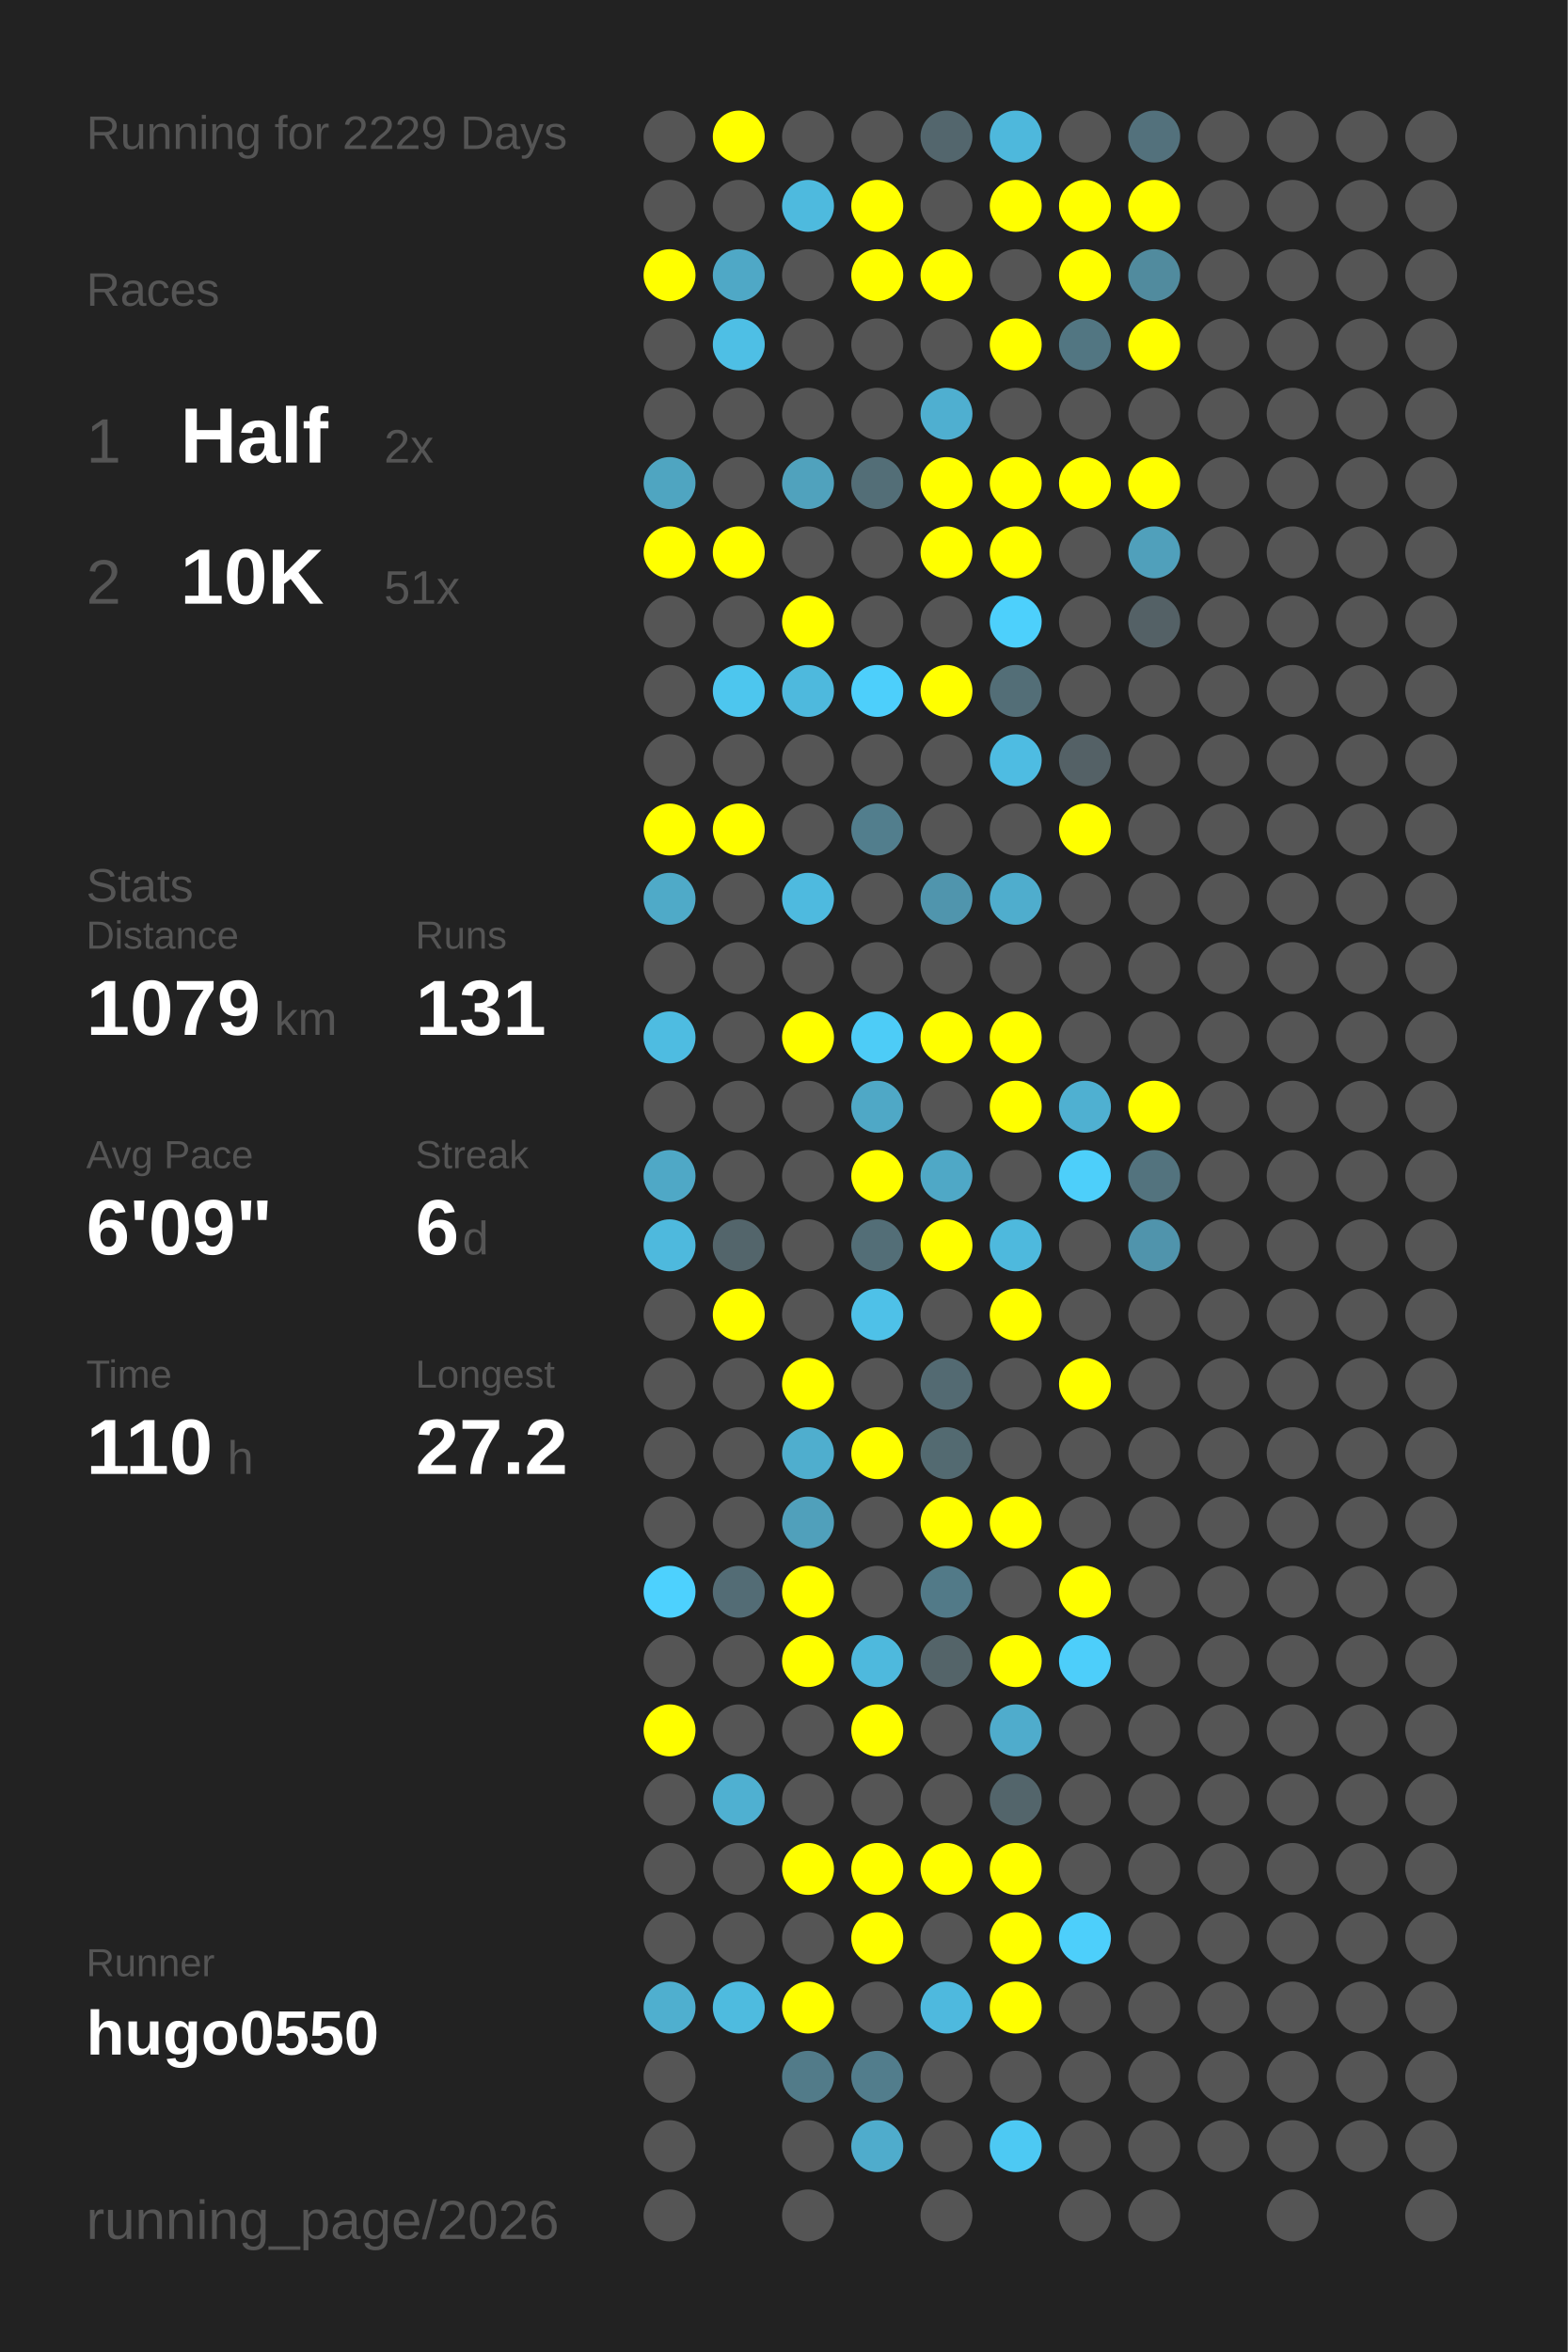
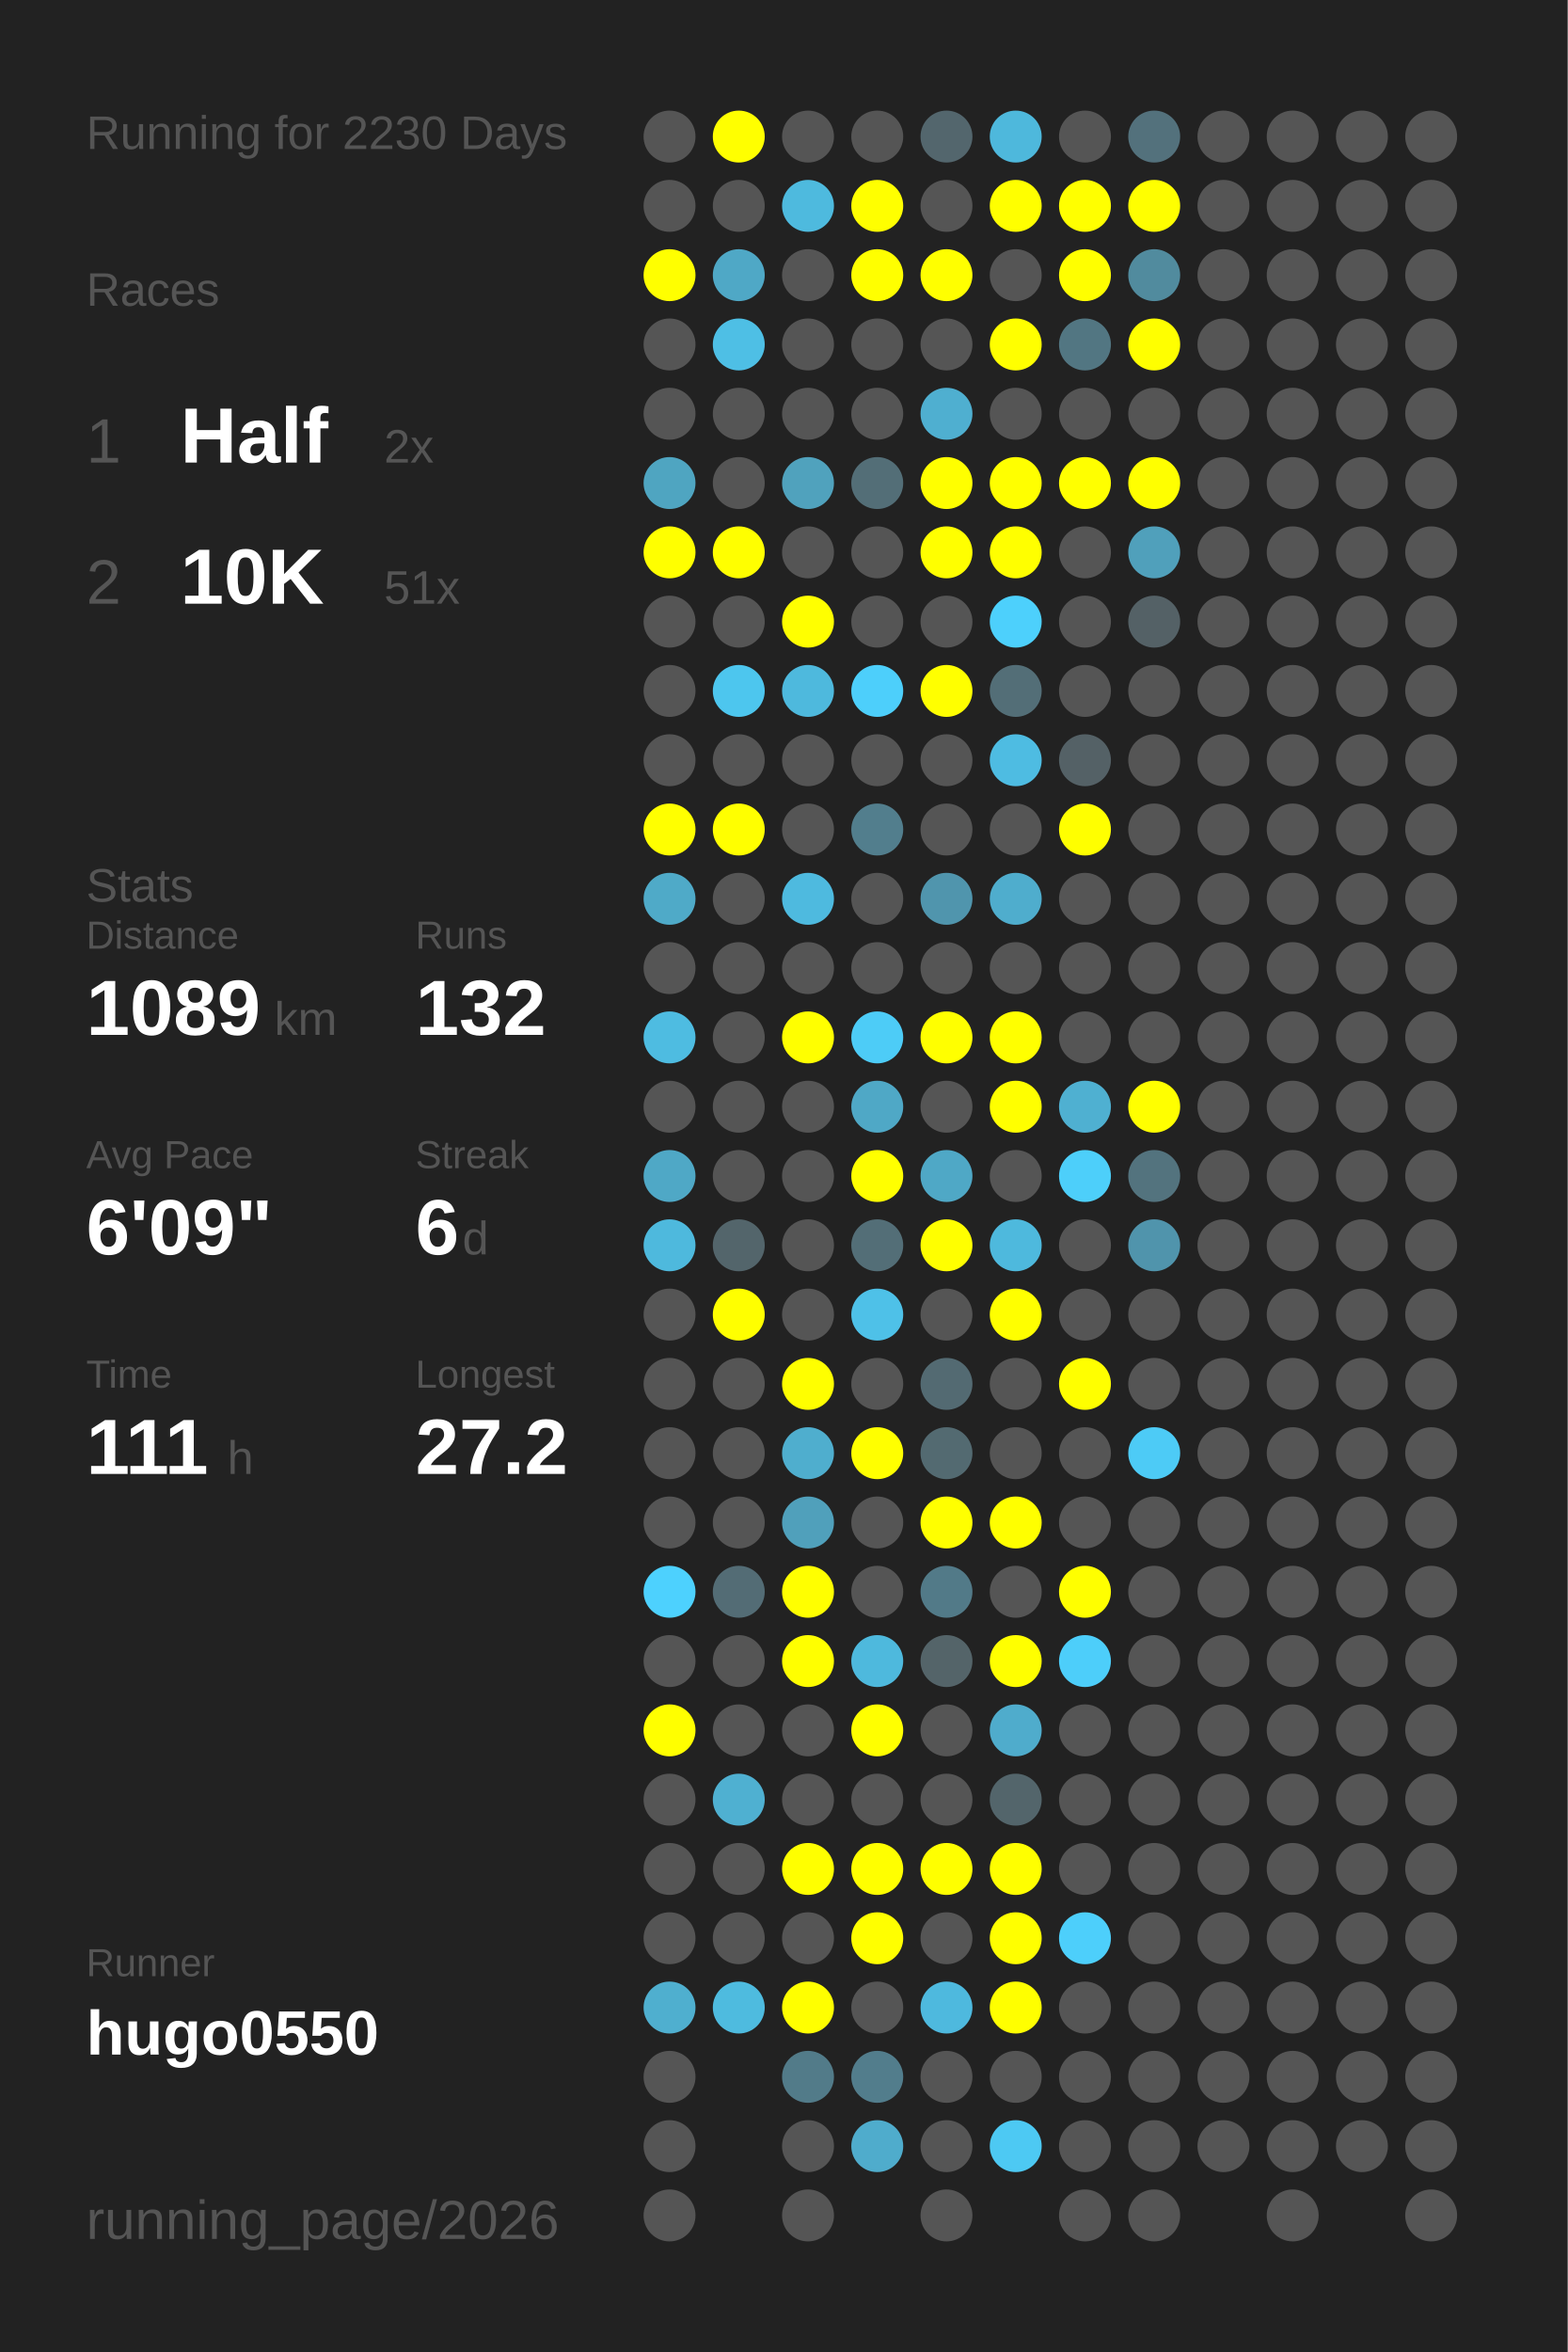
<svg xmlns="http://www.w3.org/2000/svg" baseProfile="full" height="300mm" version="1.1" viewBox="0,0,200,300" width="200mm">
  <defs />
  <rect fill="#222222" height="300" width="200" x="0" y="0" />
-   <text fill="#555555" style="font-size:6px; font-family:Arial;" x="11" y="19">Running for 2229 Days</text>
+   <text fill="#555555" style="font-size:6px; font-family:Arial;" x="11" y="19">Running for 2230 Days</text>
  <text fill="#555555" style="font-size:6px; font-family:Arial;" x="11" y="39">Races</text>
  <text fill="#555555" style="font-size:8px; font-family:Arial;" x="11" y="59">1</text>
  <text fill="#FFFFFF" style="font-size:10px; font-family:Arial; font-weight:bold;" x="23" y="59">Half</text>
  <text fill="#555555" style="font-size:6px; font-family:Arial;" x="49" y="59">2x</text>
  <text fill="#555555" style="font-size:8px; font-family:Arial;" x="11" y="77">2</text>
  <text fill="#FFFFFF" style="font-size:10px; font-family:Arial; font-weight:bold;" x="23" y="77">10K</text>
  <text fill="#555555" style="font-size:6px; font-family:Arial;" x="49" y="77">51x</text>
  <text fill="#555555" style="font-size:6px; font-family:Arial;" x="11" y="115">Stats</text>
  <text fill="#555555" style="font-size:5px; font-family:Arial;" x="11" y="121">Distance</text>
-   <text fill="#FFFFFF" style="font-size:10px; font-family:Arial; font-weight:bold;" x="11" y="132">1079</text>
+   <text fill="#FFFFFF" style="font-size:10px; font-family:Arial; font-weight:bold;" x="11" y="132">1089</text>
  <text fill="#555555" style="font-size:6px; font-family:Arial;" x="35" y="132">km</text>
  <text fill="#555555" style="font-size:5px; font-family:Arial;" x="53" y="121">Runs</text>
-   <text fill="#FFFFFF" style="font-size:10px; font-family:Arial; font-weight:bold;" x="53" y="132">131</text>
+   <text fill="#FFFFFF" style="font-size:10px; font-family:Arial; font-weight:bold;" x="53" y="132">132</text>
  <text fill="#555555" style="font-size:5px; font-family:Arial;" x="11" y="149">Avg Pace</text>
  <text fill="#FFFFFF" style="font-size:10px; font-family:Arial; font-weight:bold;" x="11" y="160">6'09"</text>
  <text fill="#555555" style="font-size:5px; font-family:Arial;" x="53" y="149">Streak</text>
  <text fill="#FFFFFF" style="font-size:10px; font-family:Arial; font-weight:bold;" x="53" y="160">6</text>
  <text fill="#555555" style="font-size:6px; font-family:Arial;" x="59" y="160">d</text>
  <text fill="#555555" style="font-size:5px; font-family:Arial;" x="11" y="177">Time</text>
-   <text fill="#FFFFFF" style="font-size:10px; font-family:Arial; font-weight:bold;" x="11" y="188">110</text>
+   <text fill="#FFFFFF" style="font-size:10px; font-family:Arial; font-weight:bold;" x="11" y="188">111</text>
  <text fill="#555555" style="font-size:6px; font-family:Arial;" x="29" y="188">h</text>
  <text fill="#555555" style="font-size:5px; font-family:Arial;" x="53" y="177">Longest</text>
  <text fill="#FFFFFF" style="font-size:10px; font-family:Arial; font-weight:bold;" x="53" y="188">27.2</text>
  <text fill="#555555" style="font-size:5px; font-family:Arial;" x="11" y="252.065">Runner</text>
  <text fill="#FFFFFF" style="font-size:8px; font-family:Arial; font-weight:bold;" x="11" y="262.065">hugo0550</text>
  <text fill="#555555" style="font-size:7px; font-family:Arial;" x="11" y="285.581">running_page/2026</text>
  <circle cx="85.417" cy="17.419" fill="#555555" r="3.312" />
  <circle cx="85.417" cy="26.258" fill="#555555" r="3.312" />
  <circle cx="85.417" cy="35.097" fill="#FFFF00" r="3.312" />
  <circle cx="85.417" cy="43.935" fill="#555555" r="3.312" />
  <circle cx="85.417" cy="52.774" fill="#555555" r="3.312" />
  <circle cx="85.417" cy="61.613" fill="#4fa5c1" r="3.312" />
  <circle cx="85.417" cy="70.452" fill="#FFFF00" r="3.312" />
  <circle cx="85.417" cy="79.29" fill="#555555" r="3.312" />
  <circle cx="85.417" cy="88.129" fill="#555555" r="3.312" />
  <circle cx="85.417" cy="96.968" fill="#555555" r="3.312" />
  <circle cx="85.417" cy="105.806" fill="#FFFF00" r="3.312" />
  <circle cx="85.417" cy="114.645" fill="#4faac8" r="3.312" />
  <circle cx="85.417" cy="123.484" fill="#555555" r="3.312" />
  <circle cx="85.417" cy="132.323" fill="#4ebce1" r="3.312" />
  <circle cx="85.417" cy="141.161" fill="#555555" r="3.312" />
  <circle cx="85.417" cy="150" fill="#4fa8c6" r="3.312" />
  <circle cx="85.417" cy="158.839" fill="#4eb9dd" r="3.312" />
  <circle cx="85.417" cy="167.677" fill="#555555" r="3.312" />
  <circle cx="85.417" cy="176.516" fill="#555555" r="3.312" />
  <circle cx="85.417" cy="185.355" fill="#555555" r="3.312" />
  <circle cx="85.417" cy="194.194" fill="#555555" r="3.312" />
  <circle cx="85.417" cy="203.032" fill="#4dd1fe" r="3.312" />
  <circle cx="85.417" cy="211.871" fill="#555555" r="3.312" />
  <circle cx="85.417" cy="220.71" fill="#FFFF00" r="3.312" />
  <circle cx="85.417" cy="229.548" fill="#555555" r="3.312" />
  <circle cx="85.417" cy="238.387" fill="#555555" r="3.312" />
  <circle cx="85.417" cy="247.226" fill="#555555" r="3.312" />
  <circle cx="85.417" cy="256.065" fill="#4fafcf" r="3.312" />
  <circle cx="85.417" cy="264.903" fill="#555555" r="3.312" />
  <circle cx="85.417" cy="273.742" fill="#555555" r="3.312" />
  <circle cx="85.417" cy="282.581" fill="#555555" r="3.312" />
  <circle cx="94.25" cy="17.419" fill="#FFFF00" r="3.312" />
  <circle cx="94.25" cy="26.258" fill="#555555" r="3.312" />
  <circle cx="94.25" cy="35.097" fill="#4fa8c6" r="3.312" />
  <circle cx="94.25" cy="43.935" fill="#4ebfe5" r="3.312" />
  <circle cx="94.25" cy="52.774" fill="#555555" r="3.312" />
  <circle cx="94.25" cy="61.613" fill="#555555" r="3.312" />
  <circle cx="94.25" cy="70.452" fill="#FFFF00" r="3.312" />
  <circle cx="94.25" cy="79.29" fill="#555555" r="3.312" />
  <circle cx="94.25" cy="88.129" fill="#4dc6ee" r="3.312" />
  <circle cx="94.25" cy="96.968" fill="#555555" r="3.312" />
  <circle cx="94.25" cy="105.806" fill="#FFFF00" r="3.312" />
  <circle cx="94.25" cy="114.645" fill="#555555" r="3.312" />
  <circle cx="94.25" cy="123.484" fill="#555555" r="3.312" />
  <circle cx="94.25" cy="132.323" fill="#555555" r="3.312" />
  <circle cx="94.25" cy="141.161" fill="#555555" r="3.312" />
  <circle cx="94.25" cy="150" fill="#555555" r="3.312" />
  <circle cx="94.25" cy="158.839" fill="#53656b" r="3.312" />
  <circle cx="94.25" cy="167.677" fill="#FFFF00" r="3.312" />
  <circle cx="94.25" cy="176.516" fill="#555555" r="3.312" />
  <circle cx="94.25" cy="185.355" fill="#555555" r="3.312" />
  <circle cx="94.25" cy="194.194" fill="#555555" r="3.312" />
  <circle cx="94.25" cy="203.032" fill="#536c75" r="3.312" />
  <circle cx="94.25" cy="211.871" fill="#555555" r="3.312" />
  <circle cx="94.25" cy="220.71" fill="#555555" r="3.312" />
  <circle cx="94.25" cy="229.548" fill="#4fb0d1" r="3.312" />
  <circle cx="94.25" cy="238.387" fill="#555555" r="3.312" />
  <circle cx="94.25" cy="247.226" fill="#555555" r="3.312" />
  <circle cx="94.25" cy="256.065" fill="#4ebbdf" r="3.312" />
  <circle cx="103.083" cy="17.419" fill="#555555" r="3.312" />
  <circle cx="103.083" cy="26.258" fill="#4ebade" r="3.312" />
  <circle cx="103.083" cy="35.097" fill="#555555" r="3.312" />
  <circle cx="103.083" cy="43.935" fill="#555555" r="3.312" />
  <circle cx="103.083" cy="52.774" fill="#555555" r="3.312" />
  <circle cx="103.083" cy="61.613" fill="#50a2bd" r="3.312" />
  <circle cx="103.083" cy="70.452" fill="#555555" r="3.312" />
  <circle cx="103.083" cy="79.29" fill="#FFFF00" r="3.312" />
  <circle cx="103.083" cy="88.129" fill="#4eb9dd" r="3.312" />
  <circle cx="103.083" cy="96.968" fill="#555555" r="3.312" />
  <circle cx="103.083" cy="105.806" fill="#555555" r="3.312" />
  <circle cx="103.083" cy="114.645" fill="#4ebadf" r="3.312" />
  <circle cx="103.083" cy="123.484" fill="#555555" r="3.312" />
  <circle cx="103.083" cy="132.323" fill="#FFFF00" r="3.312" />
  <circle cx="103.083" cy="141.161" fill="#555555" r="3.312" />
  <circle cx="103.083" cy="150" fill="#555555" r="3.312" />
  <circle cx="103.083" cy="158.839" fill="#555555" r="3.312" />
  <circle cx="103.083" cy="167.677" fill="#555555" r="3.312" />
  <circle cx="103.083" cy="176.516" fill="#FFFF00" r="3.312" />
  <circle cx="103.083" cy="185.355" fill="#4faece" r="3.312" />
  <circle cx="103.083" cy="194.194" fill="#50a0bb" r="3.312" />
  <circle cx="103.083" cy="203.032" fill="#FFFF00" r="3.312" />
  <circle cx="103.083" cy="211.871" fill="#FFFF00" r="3.312" />
  <circle cx="103.083" cy="220.71" fill="#555555" r="3.312" />
  <circle cx="103.083" cy="229.548" fill="#555555" r="3.312" />
  <circle cx="103.083" cy="238.387" fill="#FFFF00" r="3.312" />
  <circle cx="103.083" cy="247.226" fill="#555555" r="3.312" />
  <circle cx="103.083" cy="256.065" fill="#FFFF00" r="3.312" />
  <circle cx="103.083" cy="264.903" fill="#527b89" r="3.312" />
  <circle cx="103.083" cy="273.742" fill="#555555" r="3.312" />
  <circle cx="103.083" cy="282.581" fill="#555555" r="3.312" />
  <circle cx="111.917" cy="17.419" fill="#555555" r="3.312" />
  <circle cx="111.917" cy="26.258" fill="#FFFF00" r="3.312" />
  <circle cx="111.917" cy="35.097" fill="#FFFF00" r="3.312" />
  <circle cx="111.917" cy="43.935" fill="#555555" r="3.312" />
  <circle cx="111.917" cy="52.774" fill="#555555" r="3.312" />
  <circle cx="111.917" cy="61.613" fill="#536e77" r="3.312" />
  <circle cx="111.917" cy="70.452" fill="#555555" r="3.312" />
  <circle cx="111.917" cy="79.29" fill="#555555" r="3.312" />
  <circle cx="111.917" cy="88.129" fill="#4dcffb" r="3.312" />
  <circle cx="111.917" cy="96.968" fill="#555555" r="3.312" />
  <circle cx="111.917" cy="105.806" fill="#527e8d" r="3.312" />
  <circle cx="111.917" cy="114.645" fill="#555555" r="3.312" />
  <circle cx="111.917" cy="123.484" fill="#555555" r="3.312" />
  <circle cx="111.917" cy="132.323" fill="#4dccf7" r="3.312" />
  <circle cx="111.917" cy="141.161" fill="#4fa8c6" r="3.312" />
  <circle cx="111.917" cy="150" fill="#FFFF00" r="3.312" />
  <circle cx="111.917" cy="158.839" fill="#536e77" r="3.312" />
  <circle cx="111.917" cy="167.677" fill="#4ec1e8" r="3.312" />
  <circle cx="111.917" cy="176.516" fill="#555555" r="3.312" />
  <circle cx="111.917" cy="185.355" fill="#FFFF00" r="3.312" />
  <circle cx="111.917" cy="194.194" fill="#555555" r="3.312" />
  <circle cx="111.917" cy="203.032" fill="#555555" r="3.312" />
  <circle cx="111.917" cy="211.871" fill="#4eb9dd" r="3.312" />
  <circle cx="111.917" cy="220.71" fill="#FFFF00" r="3.312" />
  <circle cx="111.917" cy="229.548" fill="#555555" r="3.312" />
  <circle cx="111.917" cy="238.387" fill="#FFFF00" r="3.312" />
  <circle cx="111.917" cy="247.226" fill="#FFFF00" r="3.312" />
  <circle cx="111.917" cy="256.065" fill="#555555" r="3.312" />
  <circle cx="111.917" cy="264.903" fill="#527d8c" r="3.312" />
  <circle cx="111.917" cy="273.742" fill="#4faccc" r="3.312" />
  <circle cx="120.75" cy="17.419" fill="#53666d" r="3.312" />
  <circle cx="120.75" cy="26.258" fill="#555555" r="3.312" />
  <circle cx="120.75" cy="35.097" fill="#FFFF00" r="3.312" />
  <circle cx="120.75" cy="43.935" fill="#555555" r="3.312" />
  <circle cx="120.75" cy="52.774" fill="#4fafd0" r="3.312" />
  <circle cx="120.75" cy="61.613" fill="#FFFF00" r="3.312" />
  <circle cx="120.75" cy="70.452" fill="#FFFF00" r="3.312" />
  <circle cx="120.75" cy="79.29" fill="#555555" r="3.312" />
  <circle cx="120.75" cy="88.129" fill="#FFFF00" r="3.312" />
  <circle cx="120.75" cy="96.968" fill="#555555" r="3.312" />
  <circle cx="120.75" cy="105.806" fill="#555555" r="3.312" />
  <circle cx="120.75" cy="114.645" fill="#5095ad" r="3.312" />
  <circle cx="120.75" cy="123.484" fill="#555555" r="3.312" />
  <circle cx="120.75" cy="132.323" fill="#FFFF00" r="3.312" />
  <circle cx="120.75" cy="141.161" fill="#555555" r="3.312" />
  <circle cx="120.75" cy="150" fill="#4fa8c6" r="3.312" />
  <circle cx="120.75" cy="158.839" fill="#FFFF00" r="3.312" />
  <circle cx="120.75" cy="167.677" fill="#555555" r="3.312" />
  <circle cx="120.75" cy="176.516" fill="#536a72" r="3.312" />
  <circle cx="120.75" cy="185.355" fill="#536a71" r="3.312" />
  <circle cx="120.75" cy="194.194" fill="#FFFF00" r="3.312" />
  <circle cx="120.75" cy="203.032" fill="#527a88" r="3.312" />
  <circle cx="120.75" cy="211.871" fill="#546469" r="3.312" />
  <circle cx="120.75" cy="220.71" fill="#555555" r="3.312" />
  <circle cx="120.75" cy="229.548" fill="#555555" r="3.312" />
  <circle cx="120.75" cy="238.387" fill="#FFFF00" r="3.312" />
  <circle cx="120.75" cy="247.226" fill="#555555" r="3.312" />
  <circle cx="120.75" cy="256.065" fill="#4eb9de" r="3.312" />
  <circle cx="120.75" cy="264.903" fill="#555555" r="3.312" />
  <circle cx="120.75" cy="273.742" fill="#555555" r="3.312" />
  <circle cx="120.75" cy="282.581" fill="#555555" r="3.312" />
  <circle cx="129.583" cy="17.419" fill="#4eb8dc" r="3.312" />
  <circle cx="129.583" cy="26.258" fill="#FFFF00" r="3.312" />
  <circle cx="129.583" cy="35.097" fill="#555555" r="3.312" />
  <circle cx="129.583" cy="43.935" fill="#FFFF00" r="3.312" />
  <circle cx="129.583" cy="52.774" fill="#555555" r="3.312" />
  <circle cx="129.583" cy="61.613" fill="#FFFF00" r="3.312" />
  <circle cx="129.583" cy="70.452" fill="#FFFF00" r="3.312" />
  <circle cx="129.583" cy="79.29" fill="#4dd0fc" r="3.312" />
  <circle cx="129.583" cy="88.129" fill="#536e77" r="3.312" />
  <circle cx="129.583" cy="96.968" fill="#4ebce2" r="3.312" />
  <circle cx="129.583" cy="105.806" fill="#555555" r="3.312" />
  <circle cx="129.583" cy="114.645" fill="#4fadcd" r="3.312" />
  <circle cx="129.583" cy="123.484" fill="#555555" r="3.312" />
  <circle cx="129.583" cy="132.323" fill="#FFFF00" r="3.312" />
  <circle cx="129.583" cy="141.161" fill="#FFFF00" r="3.312" />
  <circle cx="129.583" cy="150" fill="#555555" r="3.312" />
  <circle cx="129.583" cy="158.839" fill="#4eb9dd" r="3.312" />
  <circle cx="129.583" cy="167.677" fill="#FFFF00" r="3.312" />
  <circle cx="129.583" cy="176.516" fill="#555555" r="3.312" />
  <circle cx="129.583" cy="185.355" fill="#555555" r="3.312" />
  <circle cx="129.583" cy="194.194" fill="#FFFF00" r="3.312" />
  <circle cx="129.583" cy="203.032" fill="#555555" r="3.312" />
  <circle cx="129.583" cy="211.871" fill="#FFFF00" r="3.312" />
  <circle cx="129.583" cy="220.71" fill="#4faccc" r="3.312" />
  <circle cx="129.583" cy="229.548" fill="#53656b" r="3.312" />
  <circle cx="129.583" cy="238.387" fill="#FFFF00" r="3.312" />
  <circle cx="129.583" cy="247.226" fill="#FFFF00" r="3.312" />
  <circle cx="129.583" cy="256.065" fill="#FFFF00" r="3.312" />
  <circle cx="129.583" cy="264.903" fill="#555555" r="3.312" />
  <circle cx="129.583" cy="273.742" fill="#4dc9f3" r="3.312" />
  <circle cx="138.417" cy="17.419" fill="#555555" r="3.312" />
  <circle cx="138.417" cy="26.258" fill="#FFFF00" r="3.312" />
  <circle cx="138.417" cy="35.097" fill="#FFFF00" r="3.312" />
  <circle cx="138.417" cy="43.935" fill="#527682" r="3.312" />
  <circle cx="138.417" cy="52.774" fill="#555555" r="3.312" />
  <circle cx="138.417" cy="61.613" fill="#FFFF00" r="3.312" />
  <circle cx="138.417" cy="70.452" fill="#555555" r="3.312" />
  <circle cx="138.417" cy="79.29" fill="#555555" r="3.312" />
  <circle cx="138.417" cy="88.129" fill="#555555" r="3.312" />
  <circle cx="138.417" cy="96.968" fill="#546166" r="3.312" />
  <circle cx="138.417" cy="105.806" fill="#FFFF00" r="3.312" />
  <circle cx="138.417" cy="114.645" fill="#555555" r="3.312" />
  <circle cx="138.417" cy="123.484" fill="#555555" r="3.312" />
  <circle cx="138.417" cy="132.323" fill="#555555" r="3.312" />
  <circle cx="138.417" cy="141.161" fill="#4fb0d1" r="3.312" />
  <circle cx="138.417" cy="150" fill="#4dcffa" r="3.312" />
  <circle cx="138.417" cy="158.839" fill="#555555" r="3.312" />
  <circle cx="138.417" cy="167.677" fill="#555555" r="3.312" />
  <circle cx="138.417" cy="176.516" fill="#FFFF00" r="3.312" />
  <circle cx="138.417" cy="185.355" fill="#555555" r="3.312" />
  <circle cx="138.417" cy="194.194" fill="#555555" r="3.312" />
  <circle cx="138.417" cy="203.032" fill="#FFFF00" r="3.312" />
  <circle cx="138.417" cy="211.871" fill="#4dcefa" r="3.312" />
  <circle cx="138.417" cy="220.71" fill="#555555" r="3.312" />
  <circle cx="138.417" cy="229.548" fill="#555555" r="3.312" />
  <circle cx="138.417" cy="238.387" fill="#555555" r="3.312" />
  <circle cx="138.417" cy="247.226" fill="#4dcffb" r="3.312" />
  <circle cx="138.417" cy="256.065" fill="#555555" r="3.312" />
  <circle cx="138.417" cy="264.903" fill="#555555" r="3.312" />
  <circle cx="138.417" cy="273.742" fill="#555555" r="3.312" />
  <circle cx="138.417" cy="282.581" fill="#555555" r="3.312" />
  <circle cx="147.25" cy="17.419" fill="#53717c" r="3.312" />
  <circle cx="147.25" cy="26.258" fill="#FFFF00" r="3.312" />
  <circle cx="147.25" cy="35.097" fill="#518b9e" r="3.312" />
  <circle cx="147.25" cy="43.935" fill="#FFFF00" r="3.312" />
  <circle cx="147.25" cy="52.774" fill="#555555" r="3.312" />
  <circle cx="147.25" cy="61.613" fill="#FFFF00" r="3.312" />
  <circle cx="147.25" cy="70.452" fill="#50a0bb" r="3.312" />
  <circle cx="147.25" cy="79.29" fill="#546166" r="3.312" />
  <circle cx="147.25" cy="88.129" fill="#555555" r="3.312" />
  <circle cx="147.25" cy="96.968" fill="#555555" r="3.312" />
  <circle cx="147.25" cy="105.806" fill="#555555" r="3.312" />
  <circle cx="147.25" cy="114.645" fill="#555555" r="3.312" />
  <circle cx="147.25" cy="123.484" fill="#555555" r="3.312" />
  <circle cx="147.25" cy="132.323" fill="#555555" r="3.312" />
  <circle cx="147.25" cy="141.161" fill="#FFFF00" r="3.312" />
  <circle cx="147.25" cy="150" fill="#53737e" r="3.312" />
  <circle cx="147.25" cy="158.839" fill="#5094ac" r="3.312" />
  <circle cx="147.25" cy="167.677" fill="#555555" r="3.312" />
  <circle cx="147.25" cy="176.516" fill="#555555" r="3.312" />
-   <circle cx="147.25" cy="185.355" fill="#555555" r="3.312" />
+   <circle cx="147.25" cy="185.355" fill="#4dcbf6" r="3.312" />
  <circle cx="147.25" cy="194.194" fill="#555555" r="3.312" />
  <circle cx="147.25" cy="203.032" fill="#555555" r="3.312" />
  <circle cx="147.25" cy="211.871" fill="#555555" r="3.312" />
  <circle cx="147.25" cy="220.71" fill="#555555" r="3.312" />
  <circle cx="147.25" cy="229.548" fill="#555555" r="3.312" />
  <circle cx="147.25" cy="238.387" fill="#555555" r="3.312" />
  <circle cx="147.25" cy="247.226" fill="#555555" r="3.312" />
  <circle cx="147.25" cy="256.065" fill="#555555" r="3.312" />
  <circle cx="147.25" cy="264.903" fill="#555555" r="3.312" />
  <circle cx="147.25" cy="273.742" fill="#555555" r="3.312" />
  <circle cx="147.25" cy="282.581" fill="#555555" r="3.312" />
  <circle cx="156.083" cy="17.419" fill="#555555" r="3.312" />
  <circle cx="156.083" cy="26.258" fill="#555555" r="3.312" />
  <circle cx="156.083" cy="35.097" fill="#555555" r="3.312" />
  <circle cx="156.083" cy="43.935" fill="#555555" r="3.312" />
  <circle cx="156.083" cy="52.774" fill="#555555" r="3.312" />
  <circle cx="156.083" cy="61.613" fill="#555555" r="3.312" />
  <circle cx="156.083" cy="70.452" fill="#555555" r="3.312" />
  <circle cx="156.083" cy="79.29" fill="#555555" r="3.312" />
  <circle cx="156.083" cy="88.129" fill="#555555" r="3.312" />
  <circle cx="156.083" cy="96.968" fill="#555555" r="3.312" />
  <circle cx="156.083" cy="105.806" fill="#555555" r="3.312" />
  <circle cx="156.083" cy="114.645" fill="#555555" r="3.312" />
  <circle cx="156.083" cy="123.484" fill="#555555" r="3.312" />
  <circle cx="156.083" cy="132.323" fill="#555555" r="3.312" />
  <circle cx="156.083" cy="141.161" fill="#555555" r="3.312" />
  <circle cx="156.083" cy="150" fill="#555555" r="3.312" />
  <circle cx="156.083" cy="158.839" fill="#555555" r="3.312" />
  <circle cx="156.083" cy="167.677" fill="#555555" r="3.312" />
  <circle cx="156.083" cy="176.516" fill="#555555" r="3.312" />
  <circle cx="156.083" cy="185.355" fill="#555555" r="3.312" />
  <circle cx="156.083" cy="194.194" fill="#555555" r="3.312" />
  <circle cx="156.083" cy="203.032" fill="#555555" r="3.312" />
  <circle cx="156.083" cy="211.871" fill="#555555" r="3.312" />
  <circle cx="156.083" cy="220.71" fill="#555555" r="3.312" />
  <circle cx="156.083" cy="229.548" fill="#555555" r="3.312" />
  <circle cx="156.083" cy="238.387" fill="#555555" r="3.312" />
  <circle cx="156.083" cy="247.226" fill="#555555" r="3.312" />
  <circle cx="156.083" cy="256.065" fill="#555555" r="3.312" />
  <circle cx="156.083" cy="264.903" fill="#555555" r="3.312" />
  <circle cx="156.083" cy="273.742" fill="#555555" r="3.312" />
  <circle cx="164.917" cy="17.419" fill="#555555" r="3.312" />
  <circle cx="164.917" cy="26.258" fill="#555555" r="3.312" />
  <circle cx="164.917" cy="35.097" fill="#555555" r="3.312" />
  <circle cx="164.917" cy="43.935" fill="#555555" r="3.312" />
  <circle cx="164.917" cy="52.774" fill="#555555" r="3.312" />
  <circle cx="164.917" cy="61.613" fill="#555555" r="3.312" />
  <circle cx="164.917" cy="70.452" fill="#555555" r="3.312" />
  <circle cx="164.917" cy="79.29" fill="#555555" r="3.312" />
  <circle cx="164.917" cy="88.129" fill="#555555" r="3.312" />
  <circle cx="164.917" cy="96.968" fill="#555555" r="3.312" />
  <circle cx="164.917" cy="105.806" fill="#555555" r="3.312" />
  <circle cx="164.917" cy="114.645" fill="#555555" r="3.312" />
  <circle cx="164.917" cy="123.484" fill="#555555" r="3.312" />
  <circle cx="164.917" cy="132.323" fill="#555555" r="3.312" />
  <circle cx="164.917" cy="141.161" fill="#555555" r="3.312" />
  <circle cx="164.917" cy="150" fill="#555555" r="3.312" />
  <circle cx="164.917" cy="158.839" fill="#555555" r="3.312" />
  <circle cx="164.917" cy="167.677" fill="#555555" r="3.312" />
  <circle cx="164.917" cy="176.516" fill="#555555" r="3.312" />
  <circle cx="164.917" cy="185.355" fill="#555555" r="3.312" />
  <circle cx="164.917" cy="194.194" fill="#555555" r="3.312" />
  <circle cx="164.917" cy="203.032" fill="#555555" r="3.312" />
  <circle cx="164.917" cy="211.871" fill="#555555" r="3.312" />
  <circle cx="164.917" cy="220.71" fill="#555555" r="3.312" />
  <circle cx="164.917" cy="229.548" fill="#555555" r="3.312" />
  <circle cx="164.917" cy="238.387" fill="#555555" r="3.312" />
  <circle cx="164.917" cy="247.226" fill="#555555" r="3.312" />
  <circle cx="164.917" cy="256.065" fill="#555555" r="3.312" />
  <circle cx="164.917" cy="264.903" fill="#555555" r="3.312" />
  <circle cx="164.917" cy="273.742" fill="#555555" r="3.312" />
  <circle cx="164.917" cy="282.581" fill="#555555" r="3.312" />
  <circle cx="173.75" cy="17.419" fill="#555555" r="3.312" />
  <circle cx="173.75" cy="26.258" fill="#555555" r="3.312" />
  <circle cx="173.75" cy="35.097" fill="#555555" r="3.312" />
  <circle cx="173.75" cy="43.935" fill="#555555" r="3.312" />
  <circle cx="173.75" cy="52.774" fill="#555555" r="3.312" />
  <circle cx="173.75" cy="61.613" fill="#555555" r="3.312" />
  <circle cx="173.75" cy="70.452" fill="#555555" r="3.312" />
  <circle cx="173.75" cy="79.29" fill="#555555" r="3.312" />
  <circle cx="173.75" cy="88.129" fill="#555555" r="3.312" />
  <circle cx="173.75" cy="96.968" fill="#555555" r="3.312" />
  <circle cx="173.75" cy="105.806" fill="#555555" r="3.312" />
  <circle cx="173.75" cy="114.645" fill="#555555" r="3.312" />
  <circle cx="173.75" cy="123.484" fill="#555555" r="3.312" />
  <circle cx="173.75" cy="132.323" fill="#555555" r="3.312" />
  <circle cx="173.75" cy="141.161" fill="#555555" r="3.312" />
  <circle cx="173.75" cy="150" fill="#555555" r="3.312" />
  <circle cx="173.75" cy="158.839" fill="#555555" r="3.312" />
  <circle cx="173.75" cy="167.677" fill="#555555" r="3.312" />
  <circle cx="173.75" cy="176.516" fill="#555555" r="3.312" />
  <circle cx="173.75" cy="185.355" fill="#555555" r="3.312" />
  <circle cx="173.75" cy="194.194" fill="#555555" r="3.312" />
  <circle cx="173.75" cy="203.032" fill="#555555" r="3.312" />
  <circle cx="173.75" cy="211.871" fill="#555555" r="3.312" />
  <circle cx="173.75" cy="220.71" fill="#555555" r="3.312" />
  <circle cx="173.75" cy="229.548" fill="#555555" r="3.312" />
  <circle cx="173.75" cy="238.387" fill="#555555" r="3.312" />
  <circle cx="173.75" cy="247.226" fill="#555555" r="3.312" />
  <circle cx="173.75" cy="256.065" fill="#555555" r="3.312" />
  <circle cx="173.75" cy="264.903" fill="#555555" r="3.312" />
  <circle cx="173.75" cy="273.742" fill="#555555" r="3.312" />
  <circle cx="182.583" cy="17.419" fill="#555555" r="3.312" />
  <circle cx="182.583" cy="26.258" fill="#555555" r="3.312" />
  <circle cx="182.583" cy="35.097" fill="#555555" r="3.312" />
  <circle cx="182.583" cy="43.935" fill="#555555" r="3.312" />
  <circle cx="182.583" cy="52.774" fill="#555555" r="3.312" />
  <circle cx="182.583" cy="61.613" fill="#555555" r="3.312" />
  <circle cx="182.583" cy="70.452" fill="#555555" r="3.312" />
  <circle cx="182.583" cy="79.29" fill="#555555" r="3.312" />
  <circle cx="182.583" cy="88.129" fill="#555555" r="3.312" />
  <circle cx="182.583" cy="96.968" fill="#555555" r="3.312" />
  <circle cx="182.583" cy="105.806" fill="#555555" r="3.312" />
  <circle cx="182.583" cy="114.645" fill="#555555" r="3.312" />
  <circle cx="182.583" cy="123.484" fill="#555555" r="3.312" />
  <circle cx="182.583" cy="132.323" fill="#555555" r="3.312" />
  <circle cx="182.583" cy="141.161" fill="#555555" r="3.312" />
  <circle cx="182.583" cy="150" fill="#555555" r="3.312" />
  <circle cx="182.583" cy="158.839" fill="#555555" r="3.312" />
  <circle cx="182.583" cy="167.677" fill="#555555" r="3.312" />
  <circle cx="182.583" cy="176.516" fill="#555555" r="3.312" />
  <circle cx="182.583" cy="185.355" fill="#555555" r="3.312" />
  <circle cx="182.583" cy="194.194" fill="#555555" r="3.312" />
  <circle cx="182.583" cy="203.032" fill="#555555" r="3.312" />
  <circle cx="182.583" cy="211.871" fill="#555555" r="3.312" />
  <circle cx="182.583" cy="220.71" fill="#555555" r="3.312" />
  <circle cx="182.583" cy="229.548" fill="#555555" r="3.312" />
  <circle cx="182.583" cy="238.387" fill="#555555" r="3.312" />
  <circle cx="182.583" cy="247.226" fill="#555555" r="3.312" />
  <circle cx="182.583" cy="256.065" fill="#555555" r="3.312" />
  <circle cx="182.583" cy="264.903" fill="#555555" r="3.312" />
  <circle cx="182.583" cy="273.742" fill="#555555" r="3.312" />
  <circle cx="182.583" cy="282.581" fill="#555555" r="3.312" />
</svg>
